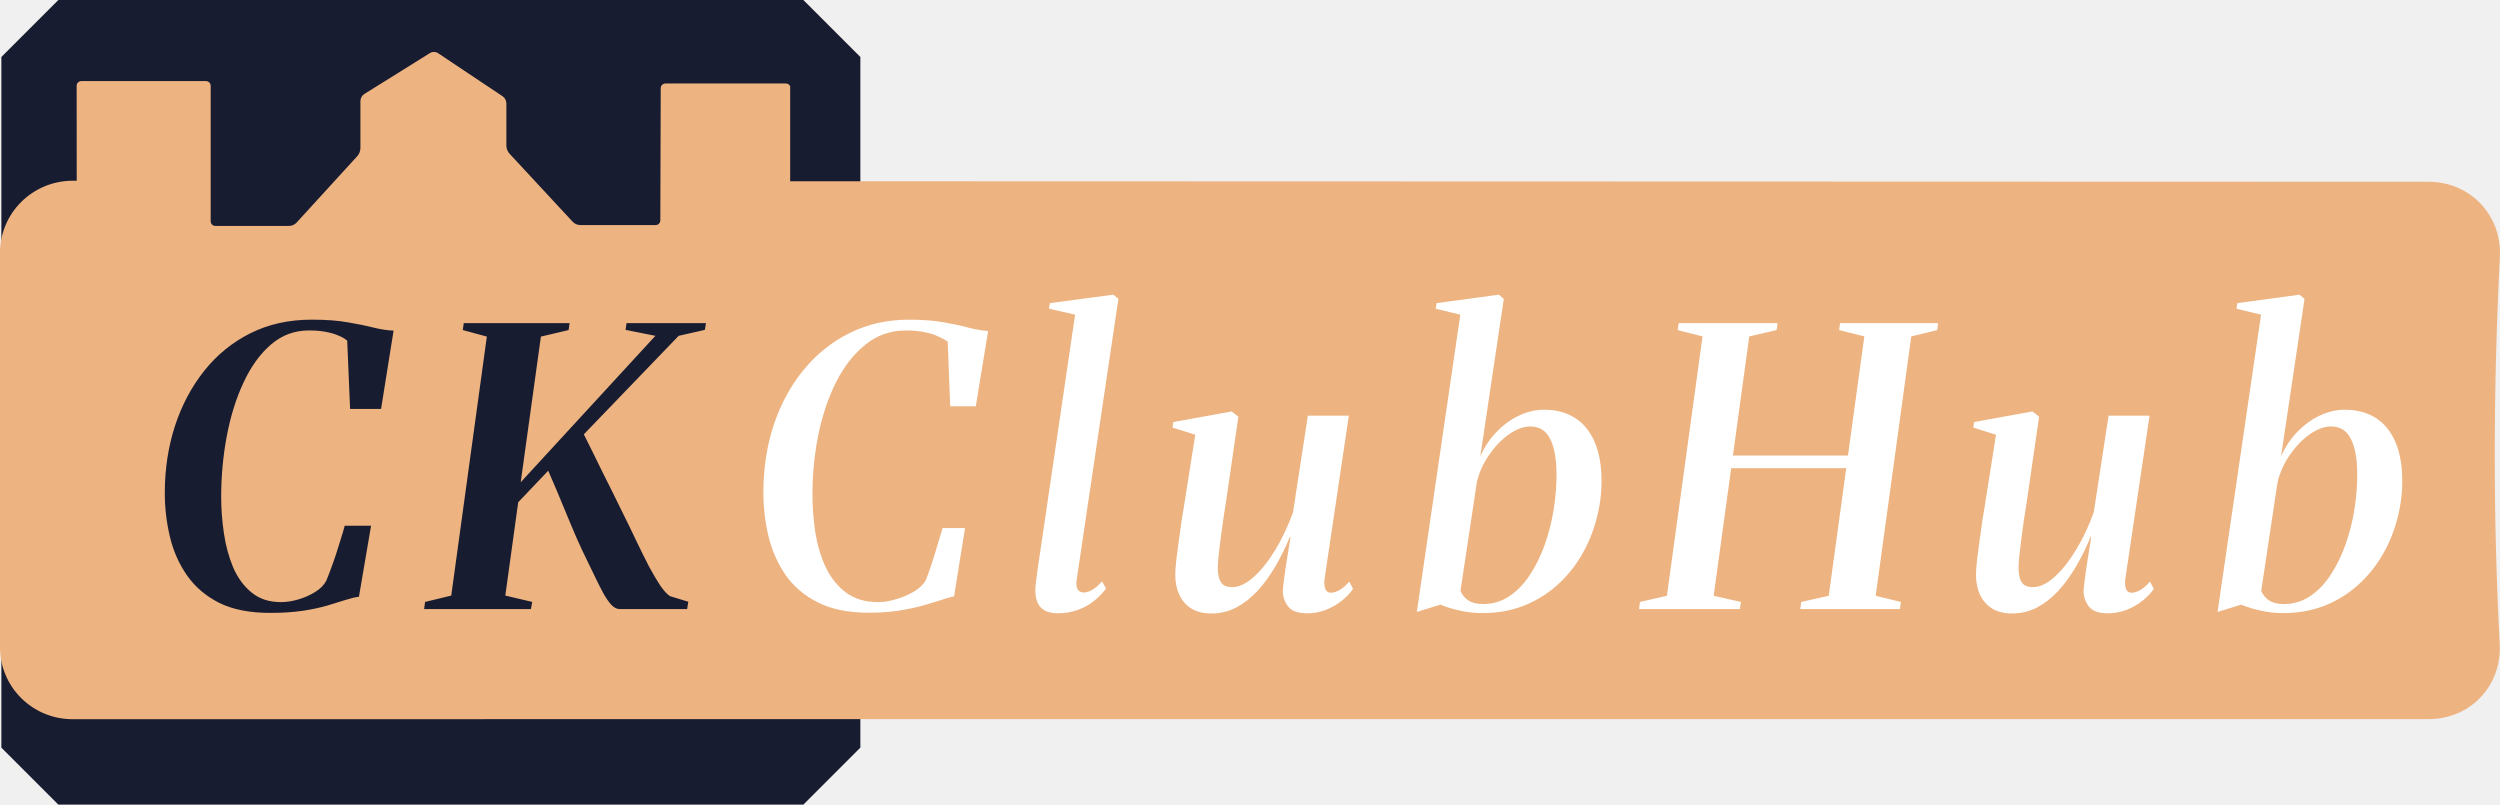
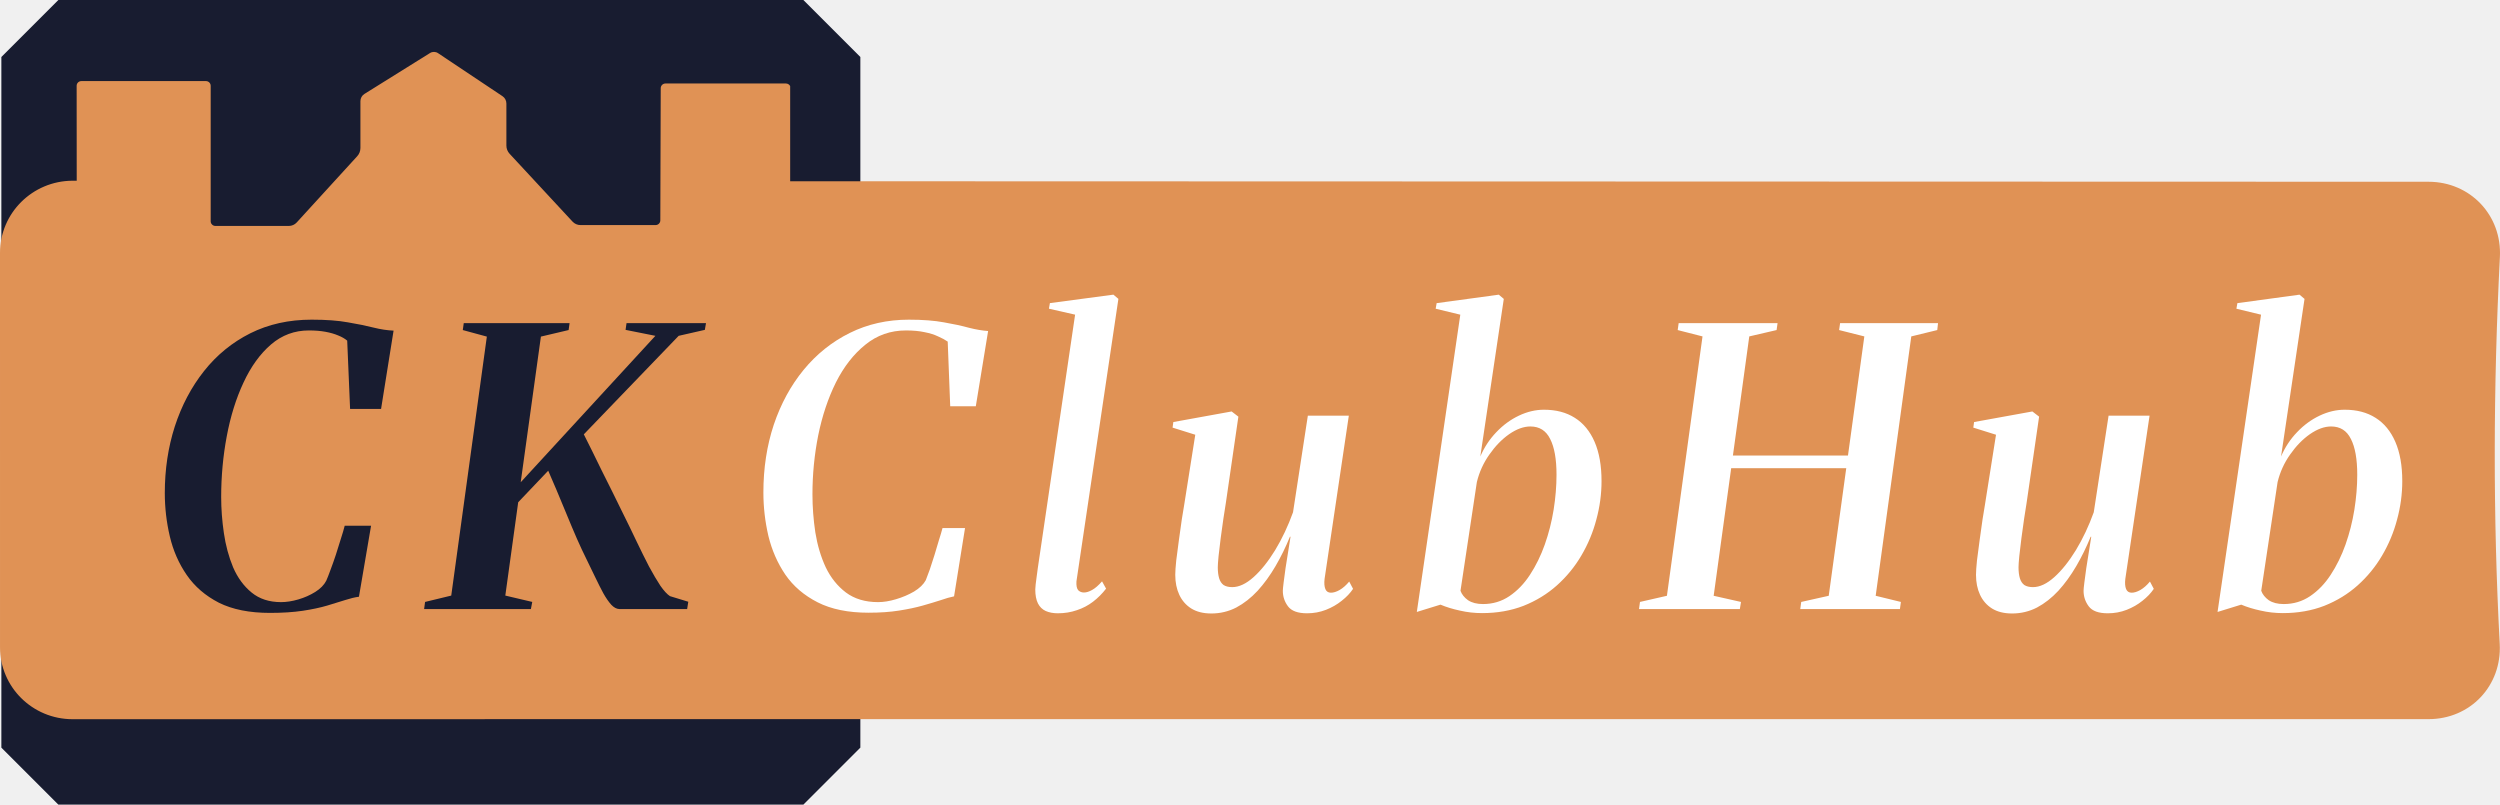
<svg xmlns="http://www.w3.org/2000/svg" width="474.601mm" height="152.752mm" viewBox="0 0 474.601 152.752" version="1.1" id="svg1" xml:space="preserve">
  <defs id="defs1" />
  <g id="layer3" transform="translate(-557.5205,-1589.729)">
    <g id="rect121">
      <path style="fill:#181c30;stroke-linecap:square;stroke-linejoin:bevel;paint-order:stroke fill markers" d="m 568.598,1589.728 -10.818,10.818 v 131.115 l 10.818,10.818 H 710.033 l 10.818,-10.818 v -131.115 l -10.818,-10.818 z m 10.818,21.637 h 119.799 v 109.479 H 579.416 Z" id="path131" />
      <path style="fill:#181c30;stroke-linecap:square;stroke-linejoin:bevel;paint-order:stroke fill markers" d="m 568.597,1600.546 h 141.435 v 131.115 h -141.435 z" id="path132" />
    </g>
-     <path id="path121" style="display:inline;fill:#edb381;fill-opacity:1;stroke:none;stroke-width:0.5;stroke-linecap:square;paint-order:stroke fill markers" d="m 561.947,-43.324 c -0.325,-0.005 -0.651,0.082 -0.938,0.262 l -15.442,9.721 c -0.586,0.369 -0.942,1.014 -0.942,1.707 v 11.137 c 7e-5,0.717 -0.266,1.408 -0.747,1.94 l -14.243,15.74 c -0.476,0.526 -1.152,0.826 -1.861,0.826 h -17.263 c -0.615,-4.63e-5 -1.114,-0.499 -1.114,-1.114 V -35.279 c 4e-5,-0.615 -0.499,-1.114 -1.114,-1.114 h -29.307 c -0.615,-2.26e-4 -1.114,0.499 -1.113,1.114 l 0.017,22.543 -0.98,0.004 A 17.137,17.137 0 0 0 459.83,4.406 l 0.004,93.671 A 17.071,17.071 0 0 0 476.907,115.147 l 166.197,-0.015 h 2.624 l 385.457,-6.5e-4 c 9.875,-1e-5 17.262,-7.982 16.742,-17.844 -1.593,-30.177 -1.541,-60.828 0.039,-91.92 0.501,-9.862 -6.935,-17.851 -16.81,-17.854 l -385.428,-0.121 v -22.593 c -0.185,-0.375 -0.565,-0.614 -0.983,-0.62 h -28.352 c -0.616,-2.07e-4 -1.116,0.498 -1.118,1.114 l -0.095,31.396 c -0.002,0.615 -0.502,1.113 -1.117,1.113 h -17.663 c -0.71,1.302e-4 -1.387,-0.297 -1.867,-0.82 L 579.719,-19.136 c -0.485,-0.527 -0.754,-1.218 -0.754,-1.934 v -10.004 c 6e-5,-0.696 -0.346,-1.347 -0.923,-1.736 l -15.166,-10.222 c -0.281,-0.189 -0.604,-0.286 -0.929,-0.292 z" transform="matrix(0.8069253,0,0,0.7993963,186.4717,1634.215)" />
+     <path id="path121" style="display:inline;fill:#e09255;fill-opacity:1;stroke:none;stroke-width:0.5;stroke-linecap:square;paint-order:stroke fill markers" d="m 561.947,-43.324 c -0.325,-0.005 -0.651,0.082 -0.938,0.262 l -15.442,9.721 c -0.586,0.369 -0.942,1.014 -0.942,1.707 v 11.137 c 7e-5,0.717 -0.266,1.408 -0.747,1.94 l -14.243,15.74 c -0.476,0.526 -1.152,0.826 -1.861,0.826 h -17.263 c -0.615,-4.63e-5 -1.114,-0.499 -1.114,-1.114 V -35.279 c 4e-5,-0.615 -0.499,-1.114 -1.114,-1.114 h -29.307 c -0.615,-2.26e-4 -1.114,0.499 -1.113,1.114 l 0.017,22.543 -0.98,0.004 A 17.137,17.137 0 0 0 459.83,4.406 l 0.004,93.671 A 17.071,17.071 0 0 0 476.907,115.147 l 166.197,-0.015 h 2.624 l 385.457,-6.5e-4 c 9.875,-1e-5 17.262,-7.982 16.742,-17.844 -1.593,-30.177 -1.541,-60.828 0.039,-91.92 0.501,-9.862 -6.935,-17.851 -16.81,-17.854 l -385.428,-0.121 v -22.593 c -0.185,-0.375 -0.565,-0.614 -0.983,-0.62 h -28.352 c -0.616,-2.07e-4 -1.116,0.498 -1.118,1.114 l -0.095,31.396 c -0.002,0.615 -0.502,1.113 -1.117,1.113 h -17.663 c -0.71,1.302e-4 -1.387,-0.297 -1.867,-0.82 L 579.719,-19.136 c -0.485,-0.527 -0.754,-1.218 -0.754,-1.934 v -10.004 c 6e-5,-0.696 -0.346,-1.347 -0.923,-1.736 l -15.166,-10.222 c -0.281,-0.189 -0.604,-0.286 -0.929,-0.292 z" transform="matrix(0.8069253,0,0,0.7993963,186.4717,1634.215)" />
    <path id="path123" style="display:none;fill:#181c30;fill-opacity:1;stroke:none;stroke-width:0.151;stroke-linecap:square;paint-order:stroke fill markers" d="m 1022.461,1713.678 v 0.01 l 10e-4,5e-4 c -0.099,0.012 -0.197,0.032 -0.282,0.089 l -4.59,3.102 c -0.174,0.118 -0.275,0.316 -0.268,0.525 l 0.123,3.356 c 0.01,0.216 -0.065,0.428 -0.206,0.593 l -4.154,4.897 h 5.473 c 4.245,0 7.881,-1.845 10.325,-4.729 l -0.751,-0.751 c -0.153,-0.154 -0.243,-0.359 -0.251,-0.575 l -0.111,-3.015 c -0.01,-0.21 -0.12,-0.403 -0.3,-0.513 l -4.727,-2.911 c -0.087,-0.054 -0.187,-0.079 -0.286,-0.078 z m -41.331,1.544 c -0.175,-0.107 -0.398,-0.102 -0.568,0.011 l -4.59,3.103 c -0.174,0.118 -0.275,0.316 -0.268,0.524 l 0.123,3.357 c 0.008,0.216 -0.065,0.427 -0.206,0.593 l -2.917,3.44 h 17.823 l -4.01,-4.015 c -0.153,-0.153 -0.243,-0.359 -0.251,-0.575 l -0.111,-3.015 c -0.008,-0.21 -0.12,-0.402 -0.3,-0.513 z m 25.085,1.154 -8.916,0.329 c -0.187,0 -0.333,0.162 -0.326,0.348 l 0.343,9.198 h 9.602 l -0.352,-9.551 c -0.01,-0.185 -0.164,-0.33 -0.351,-0.324 z m -67.066,0.303 c -0.099,0.012 -0.197,0.033 -0.282,0.089 l -4.59,3.102 c -0.174,0.118 -0.275,0.317 -0.268,0.525 l 0.124,3.356 c 0.008,0.216 -0.065,0.428 -0.206,0.593 l -1.616,1.906 h 14.989 l -2.477,-2.481 c -0.153,-0.153 -0.243,-0.359 -0.251,-0.575 l -0.111,-3.015 c -0.008,-0.21 -0.12,-0.402 -0.3,-0.513 l -4.727,-2.911 c -0.087,-0.054 -0.186,-0.078 -0.285,-0.077 z m 25.447,1.155 -8.916,0.329 c -0.187,0 -0.333,0.163 -0.326,0.348 l 0.289,7.74 h 9.603 l -0.298,-8.093 c -0.006,-0.185 -0.164,-0.33 -0.351,-0.324 z m -66.617,0.446 c -0.175,-0.107 -0.398,-0.103 -0.568,0.011 l -4.589,3.103 c -0.174,0.118 -0.275,0.316 -0.268,0.525 l 0.123,3.356 c 0.008,0.216 -0.066,0.428 -0.206,0.593 l -0.325,0.383 h 12.179 l -0.957,-0.958 c -0.153,-0.154 -0.243,-0.359 -0.251,-0.575 l -0.111,-3.015 c -0.008,-0.21 -0.12,-0.402 -0.3,-0.513 z m 24.923,1.084 -8.916,0.328 c -0.187,0 -0.334,0.163 -0.327,0.348 l 0.232,6.211 h 9.62 l -0.241,-6.537 c -0.004,-0.01 -0.013,-0.011 -0.018,-0.017 v -0.01 c -0.006,-0.185 -0.164,-0.33 -0.351,-0.323 z m -66.904,0.372 -5.2e-4,0.01 c -0.099,0.012 -0.197,0.033 -0.282,0.089 l -4.59,3.102 c -0.174,0.118 -0.275,0.317 -0.268,0.526 l 0.103,2.791 h 10.461 l -0.111,-3.014 c -0.008,-0.21 -0.12,-0.403 -0.3,-0.513 l -4.727,-2.911 c -0.087,-0.054 -0.187,-0.079 -0.286,-0.078 z m 25.448,1.155 -8.915,0.329 c -0.187,0 -0.334,0.162 -0.327,0.348 l 0.175,4.684 h 9.603 l -0.186,-5.036 c -0.006,-0.185 -0.164,-0.33 -0.351,-0.324 z m -41.695,1.542 -8.916,0.328 c -0.187,0 -0.333,0.163 -0.326,0.348 l 0.117,3.141 h 9.604 l -0.129,-3.494 c -0.006,-0.185 -0.164,-0.33 -0.351,-0.324 z" />
    <path style="font-style:italic;font-size:73.054px;line-height:0;font-family:Merriweather;-inkscape-font-specification:'Merriweather, @opsz=144,wght=600';font-variation-settings:'opsz' 144, 'wght' 600;letter-spacing:9.007px;direction:rtl;fill:#181c30;stroke-width:0.74;stroke-linecap:square;paint-order:stroke fill markers" d="m 608.786,1706.082 q -5.844,0 -9.716,-1.936 -3.835,-1.972 -6.1,-5.26 -2.265,-3.288 -3.214,-7.342 -0.95,-4.054 -0.95,-8.219 0,-6.721 1.899,-12.638 1.936,-5.954 5.552,-10.52 3.616,-4.566 8.767,-7.159 5.187,-2.594 11.652,-2.594 4.128,0 6.904,0.511 2.813,0.475 4.822,0.986 2.046,0.511 3.835,0.585 l -2.374,14.867 h -5.881 l -0.548,-12.967 q -0.694,-0.585 -1.717,-0.986 -1.023,-0.438 -2.411,-0.694 -1.388,-0.256 -3.141,-0.256 -4.091,0 -7.196,2.667 -3.105,2.667 -5.223,7.232 -2.119,4.529 -3.178,10.191 -1.059,5.625 -1.059,11.543 0,3.324 0.511,6.831 0.511,3.507 1.753,6.502 1.278,2.959 3.507,4.785 2.228,1.826 5.589,1.826 1.534,0 3.287,-0.511 1.753,-0.511 3.214,-1.425 1.461,-0.913 2.082,-2.119 0.329,-0.731 0.804,-2.046 0.511,-1.351 1.023,-2.886 0.511,-1.571 0.95,-3.032 0.475,-1.461 0.731,-2.484 h 5.004 l -2.301,13.479 q -1.132,0.146 -2.593,0.621 -1.461,0.475 -3.434,1.059 -1.972,0.584 -4.639,0.986 -2.666,0.402 -6.21,0.402 z m 29.248,-0.731 0.183,-1.351 4.968,-1.205 6.758,-49.166 -4.566,-1.242 0.183,-1.315 H 665.649 l -0.183,1.315 -5.26,1.242 -3.835,27.651 25.569,-27.797 -5.662,-1.132 0.183,-1.278 h 15.086 l -0.219,1.278 -4.968,1.132 -18.008,18.702 q 0.731,1.425 1.571,3.141 0.84,1.717 1.79,3.653 0.986,1.936 2.009,4.018 1.023,2.046 2.046,4.164 1.351,2.703 2.593,5.333 1.242,2.594 2.374,4.785 1.169,2.155 2.155,3.653 1.023,1.461 1.826,1.972 l 3.47,1.059 -0.219,1.388 h -12.894 q -0.767,-0.036 -1.498,-0.804 -0.731,-0.804 -1.498,-2.155 -0.731,-1.351 -1.534,-3.032 -0.804,-1.717 -1.717,-3.543 -0.804,-1.607 -1.79,-3.835 -0.986,-2.265 -1.972,-4.676 -0.986,-2.411 -1.899,-4.566 -0.913,-2.155 -1.571,-3.653 l -5.698,5.99 -2.447,17.716 5.114,1.205 -0.256,1.351 z" id="text123" aria-label="CK" />
    <path style="font-style:italic;font-size:73.054px;line-height:0;font-family:Merriweather;-inkscape-font-specification:'Merriweather, @opsz=144,wght=500';font-variation-settings:'opsz' 144, 'wght' 500;letter-spacing:9.007px;direction:rtl;fill:#ffffff;stroke-width:0.74;stroke-linecap:square;paint-order:stroke fill markers" d="m 722.423,1706.046 q -5.808,0 -9.68,-1.972 -3.872,-1.972 -6.137,-5.26 -2.228,-3.287 -3.214,-7.342 -0.95,-4.091 -0.95,-8.255 0,-6.904 1.972,-12.858 2.009,-5.954 5.662,-10.41 3.689,-4.493 8.767,-7.013 5.077,-2.52 11.214,-2.52 3.945,0 6.684,0.511 2.74,0.475 4.712,1.023 2.009,0.511 3.653,0.621 l -2.338,14.282 h -4.858 l -0.475,-12.273 q -0.731,-0.511 -1.826,-0.986 -1.059,-0.511 -2.557,-0.804 -1.498,-0.329 -3.543,-0.329 -4.383,0 -7.707,2.703 -3.324,2.667 -5.589,7.159 -2.228,4.493 -3.36,10.045 -1.096,5.516 -1.096,11.214 0,3.58 0.548,7.232 0.584,3.616 1.972,6.611 1.425,2.959 3.835,4.785 2.447,1.826 6.1,1.826 1.571,0 3.397,-0.548 1.863,-0.548 3.434,-1.461 1.571,-0.95 2.228,-2.155 0.329,-0.804 0.767,-2.046 0.438,-1.278 0.877,-2.703 0.438,-1.461 0.84,-2.813 0.438,-1.351 0.694,-2.338 h 4.274 l -2.082,12.967 q -1.096,0.219 -2.557,0.731 -1.461,0.475 -3.397,1.023 -1.936,0.548 -4.493,0.95 -2.52,0.402 -5.771,0.402 z m 39.451,-5.954 q -0.073,1.205 0.329,1.68 0.438,0.438 1.096,0.438 0.694,0 1.534,-0.475 0.877,-0.475 1.899,-1.644 l 0.767,1.388 q -1.096,1.425 -2.484,2.484 -1.388,1.059 -3.068,1.607 -1.68,0.585 -3.616,0.585 -1.315,0 -2.301,-0.438 -0.95,-0.438 -1.461,-1.425 -0.511,-1.023 -0.511,-2.667 0,-0.365 0.073,-0.95 0.073,-0.621 0.183,-1.425 0.11,-0.804 0.219,-1.644 l 7.086,-48.143 -4.968,-1.132 0.183,-1.059 12.054,-1.607 0.95,0.804 z m 25.59,6.1 q -2.265,0 -3.799,-0.95 -1.498,-0.95 -2.265,-2.593 -0.767,-1.644 -0.767,-3.799 0,-0.913 0.183,-2.703 0.219,-1.826 0.511,-3.908 0.292,-2.119 0.548,-3.908 0.292,-1.826 0.438,-2.667 l 2.119,-13.405 -4.31,-1.351 0.146,-1.059 11.068,-2.009 1.278,0.986 -2.374,16.364 q -0.183,1.205 -0.475,3.032 -0.256,1.79 -0.511,3.689 -0.219,1.863 -0.402,3.397 -0.146,1.498 -0.146,2.119 0,1.205 0.256,2.082 0.256,0.84 0.84,1.278 0.621,0.402 1.644,0.402 1.936,0 4.055,-1.899 2.119,-1.899 4.091,-5.114 1.972,-3.251 3.397,-7.196 l 2.813,-18.337 h 7.78 l -4.602,30.975 q -0.146,1.205 0.146,1.936 0.292,0.694 1.059,0.694 0.731,0 1.644,-0.511 0.95,-0.548 1.826,-1.607 l 0.731,1.388 q -0.804,1.205 -2.155,2.265 -1.315,1.059 -2.995,1.717 -1.68,0.657 -3.58,0.657 -2.63,0 -3.616,-1.315 -0.986,-1.315 -0.986,-2.959 0,-0.365 0.146,-1.534 0.146,-1.169 0.365,-2.74 0.256,-1.607 0.511,-3.214 0.256,-1.607 0.438,-2.776 h -0.11 q -1.205,2.959 -2.74,5.589 -1.534,2.63 -3.397,4.676 -1.863,2.009 -4.055,3.178 -2.192,1.132 -4.749,1.132 z m 51.08,-29.806 q 1.132,-2.63 3.032,-4.602 1.899,-2.009 4.274,-3.141 2.374,-1.132 4.785,-1.132 3.434,0 5.844,1.534 2.447,1.534 3.762,4.566 1.315,3.032 1.315,7.452 0,3.689 -0.986,7.305 -0.95,3.616 -2.849,6.831 -1.863,3.178 -4.639,5.662 -2.74,2.447 -6.319,3.872 -3.58,1.388 -7.89,1.388 -2.155,0 -4.201,-0.475 -2.046,-0.438 -3.689,-1.132 l -4.493,1.388 8.255,-56.434 -4.675,-1.132 0.183,-1.059 11.798,-1.607 0.95,0.804 z m -3.762,25.496 q 0.365,1.023 1.425,1.79 1.096,0.731 2.849,0.731 2.776,0 5.004,-1.498 2.265,-1.534 3.908,-4.054 1.68,-2.557 2.813,-5.735 1.132,-3.214 1.68,-6.611 0.548,-3.433 0.548,-6.648 0,-4.456 -1.205,-6.794 -1.169,-2.374 -3.762,-2.374 -1.899,0 -4.018,1.461 -2.082,1.461 -3.762,3.872 -1.68,2.374 -2.374,5.223 z m 33.89,3.47 0.183,-1.351 5.114,-1.169 6.758,-49.239 -4.712,-1.205 0.183,-1.315 h 18.775 l -0.183,1.315 -5.187,1.205 -3.105,22.61 h 21.843 l 3.105,-22.61 -4.785,-1.205 0.183,-1.315 h 18.592 l -0.146,1.315 -4.931,1.205 -6.758,49.239 4.785,1.169 -0.183,1.351 h -18.921 l 0.183,-1.351 5.223,-1.169 3.324,-24.218 h -21.843 l -3.324,24.218 5.187,1.169 -0.219,1.351 z m 70.804,0.84 q -2.265,0 -3.799,-0.95 -1.498,-0.95 -2.265,-2.593 -0.767,-1.644 -0.767,-3.799 0,-0.913 0.183,-2.703 0.219,-1.826 0.511,-3.908 0.292,-2.119 0.548,-3.908 0.292,-1.826 0.438,-2.667 l 2.119,-13.405 -4.31,-1.351 0.146,-1.059 11.068,-2.009 1.278,0.986 -2.374,16.364 q -0.183,1.205 -0.475,3.032 -0.256,1.79 -0.511,3.689 -0.219,1.863 -0.402,3.397 -0.146,1.498 -0.146,2.119 0,1.205 0.256,2.082 0.256,0.84 0.84,1.278 0.621,0.402 1.644,0.402 1.936,0 4.055,-1.899 2.119,-1.899 4.091,-5.114 1.972,-3.251 3.397,-7.196 l 2.813,-18.337 h 7.78 l -4.602,30.975 q -0.146,1.205 0.146,1.936 0.292,0.694 1.059,0.694 0.731,0 1.644,-0.511 0.95,-0.548 1.826,-1.607 l 0.731,1.388 q -0.804,1.205 -2.155,2.265 -1.315,1.059 -2.995,1.717 -1.68,0.657 -3.58,0.657 -2.63,0 -3.616,-1.315 -0.986,-1.315 -0.986,-2.959 0,-0.365 0.146,-1.534 0.146,-1.169 0.365,-2.74 0.256,-1.607 0.511,-3.214 0.256,-1.607 0.438,-2.776 h -0.11 q -1.205,2.959 -2.74,5.589 -1.534,2.63 -3.397,4.676 -1.863,2.009 -4.055,3.178 -2.192,1.132 -4.749,1.132 z m 51.08,-29.806 q 1.132,-2.63 3.032,-4.602 1.899,-2.009 4.274,-3.141 2.374,-1.132 4.785,-1.132 3.433,0 5.844,1.534 2.447,1.534 3.762,4.566 1.315,3.032 1.315,7.452 0,3.689 -0.986,7.305 -0.95,3.616 -2.849,6.831 -1.863,3.178 -4.639,5.662 -2.74,2.447 -6.319,3.872 -3.58,1.388 -7.89,1.388 -2.155,0 -4.201,-0.475 -2.046,-0.438 -3.689,-1.132 l -4.493,1.388 8.255,-56.434 -4.675,-1.132 0.183,-1.059 11.798,-1.607 0.95,0.804 z m -3.762,25.496 q 0.365,1.023 1.425,1.79 1.096,0.731 2.849,0.731 2.776,0 5.004,-1.498 2.265,-1.534 3.908,-4.054 1.68,-2.557 2.813,-5.735 1.132,-3.214 1.68,-6.611 0.548,-3.433 0.548,-6.648 0,-4.456 -1.205,-6.794 -1.169,-2.374 -3.762,-2.374 -1.899,0 -4.018,1.461 -2.082,1.461 -3.762,3.872 -1.68,2.374 -2.374,5.223 z" id="text124" aria-label="ClubHub" />
  </g>
</svg>
